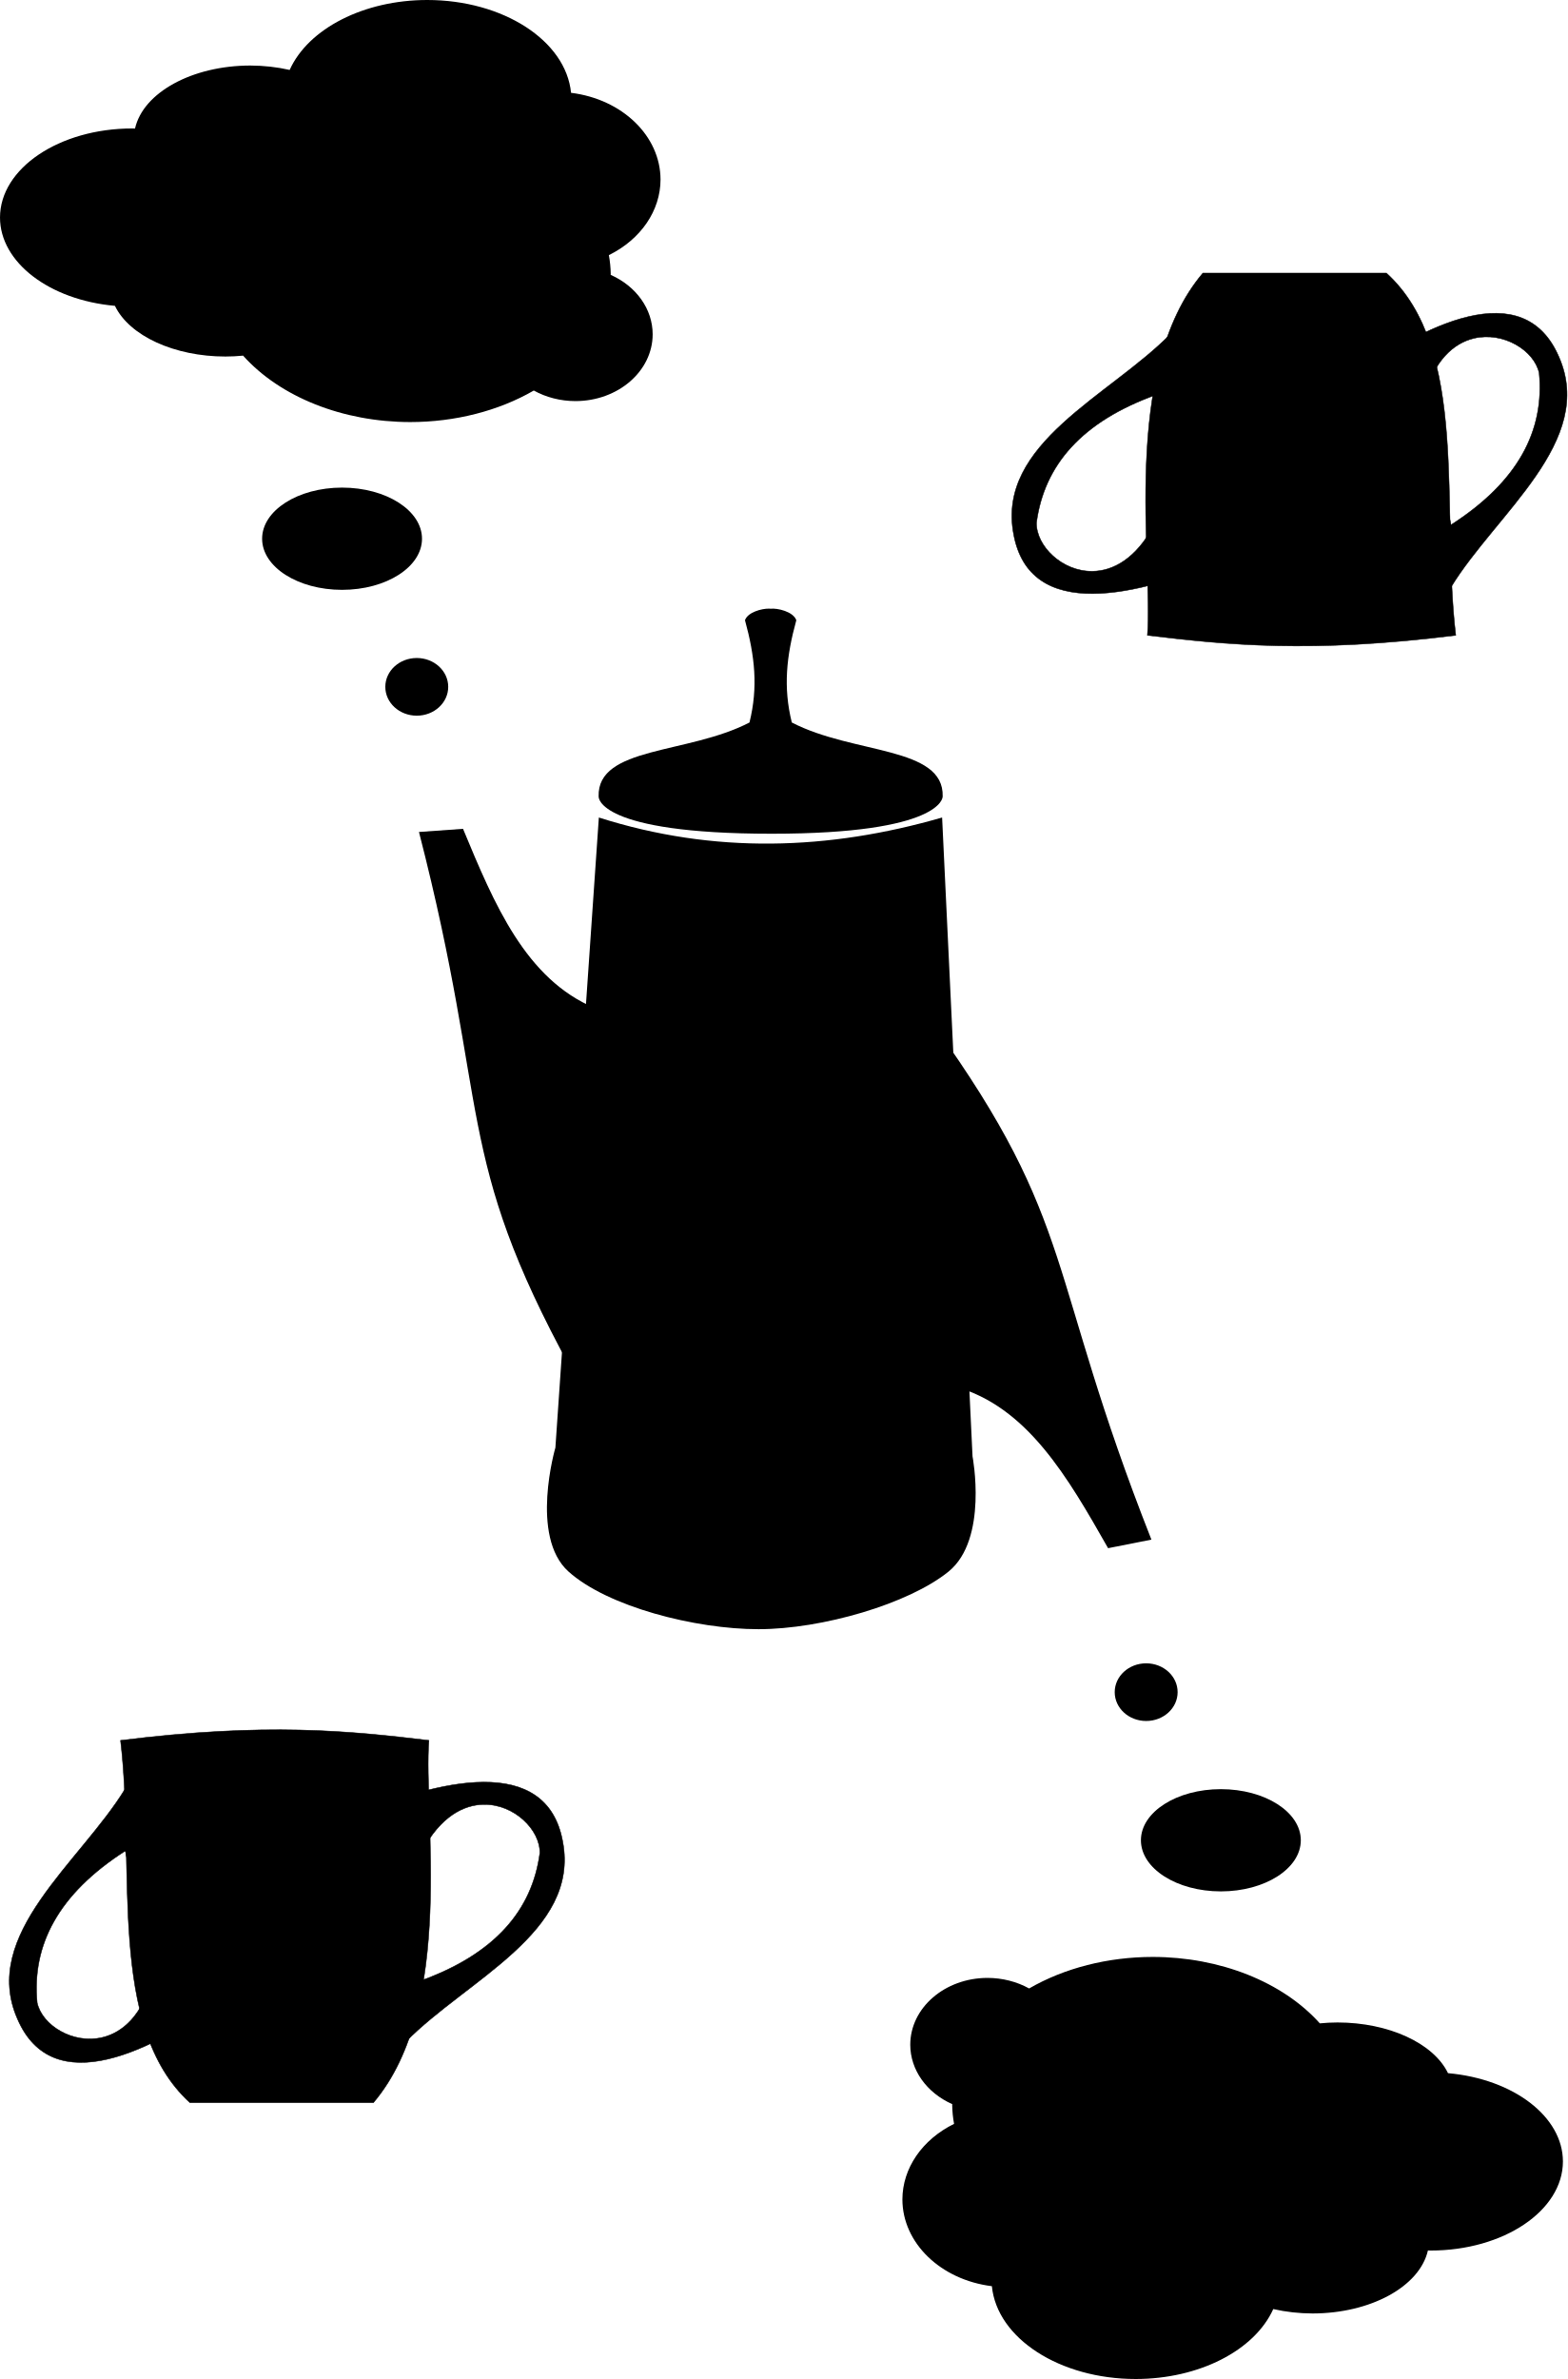
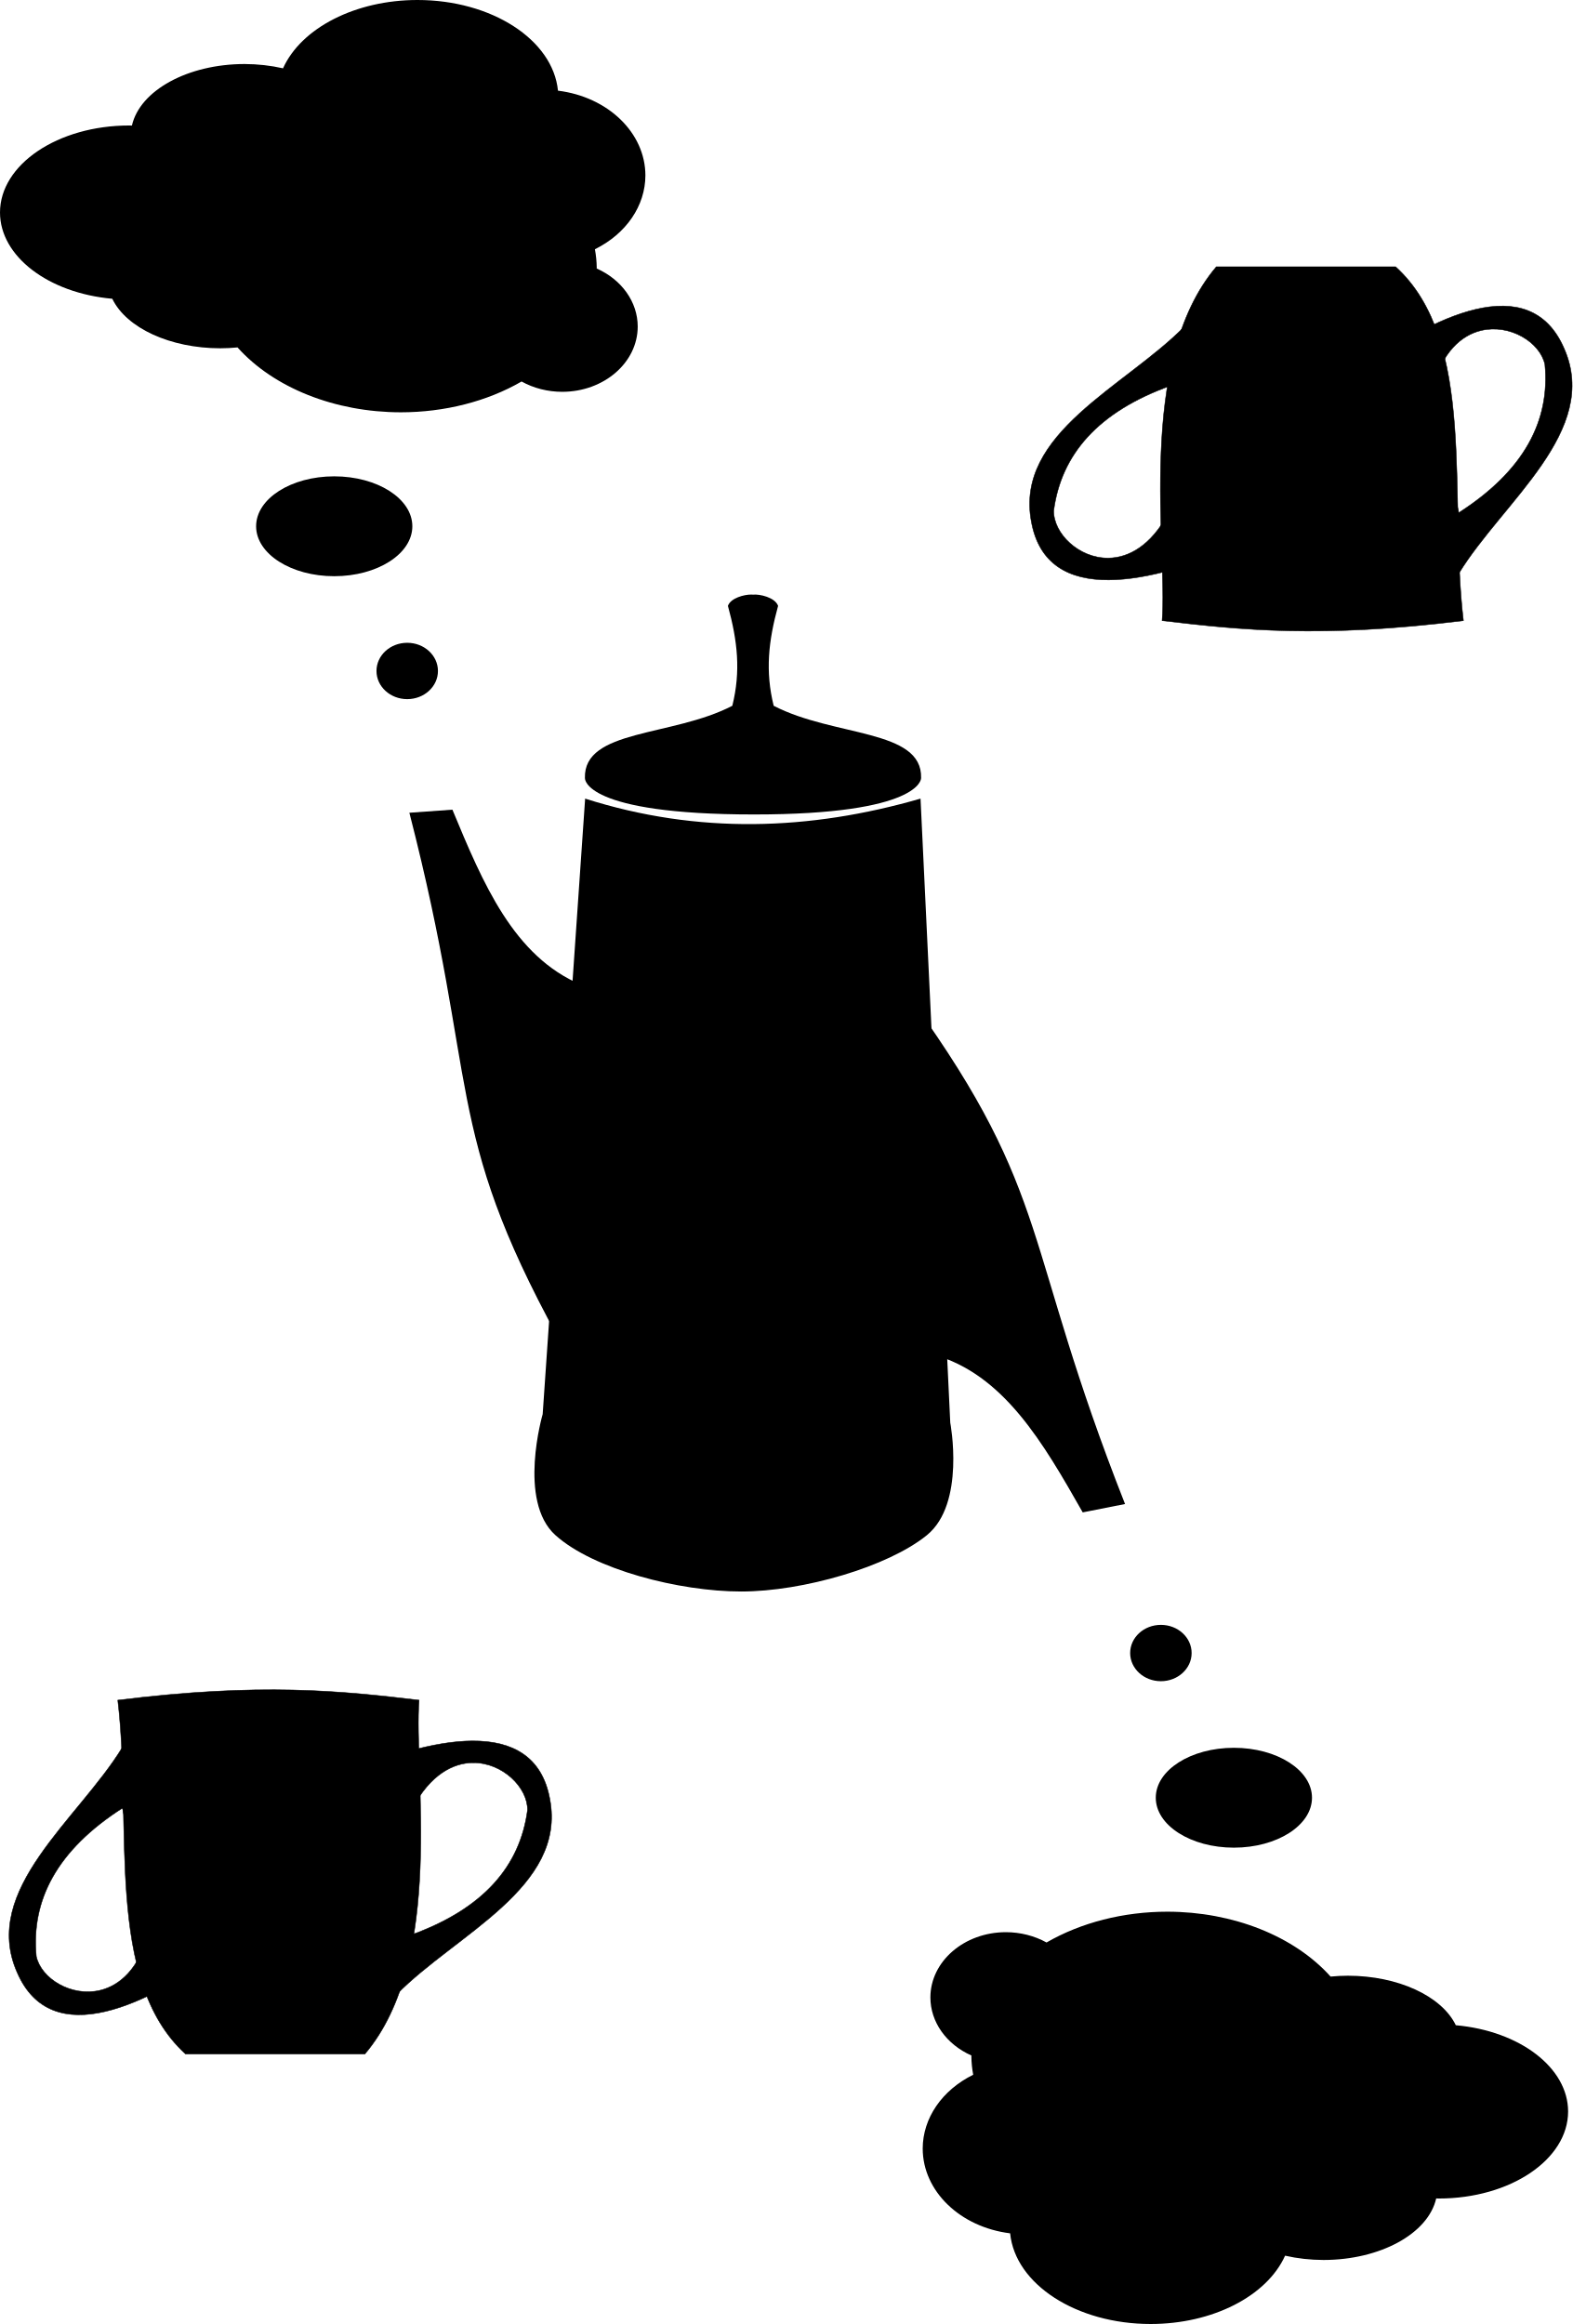
- <svg xmlns="http://www.w3.org/2000/svg" width="168.749mm" height="256.112mm" viewBox="0 0 597.928 907.484" id="svg2" version="1.1">
+ <svg xmlns="http://www.w3.org/2000/svg" width="42.333mm" height="62.575mm" viewBox="0 0 150 221.724" id="svg2" version="1.1">
  <defs id="defs4" />
-   <g id="layer1" transform="translate(-1,-148.3613)">
-     <path style="fill:#000000;fill-opacity:1;fill-rule:evenodd;stroke:none;stroke-width:1px;stroke-linecap:butt;stroke-linejoin:miter;stroke-opacity:1" d="M 229.468,460.207 212.89,700.578 c 0,0 -9.895,33.86 4.973,47.245 14.868,13.385 48.35,22 72.526,22 24.175,0 57.35,-9.651 72.526,-22 15.175,-12.349 9.117,-43.93 9.117,-43.93 l -11.604,-243.686 c -43.251,12.489 -86.854,14.034 -130.96,0 z" id="path3347" />
-     <path style="fill:#000000;fill-opacity:1;fill-rule:nonzero;stroke:none;stroke-width:1px;stroke-linecap:butt;stroke-linejoin:miter;stroke-opacity:1" d="m 294.403,380.525 c -2.793,-0.04 -8.093,1.338 -9.185,4.42 3.774,13.748 5.061,25.537 1.719,39.014 -23.492,12.207 -58.102,9.012 -57.56,28.223 l 0.034,0.192 c 0,0 -0.552,14.02 66.008,14.02 65.108,0 65.192,-14.02 65.192,-14.02 l 0.036,-0.192 c 0.542,-19.211 -34.069,-16.016 -57.562,-28.223 -3.342,-13.477 -2.055,-25.266 1.719,-39.014 -1.178,-3.327 -7.254,-4.669 -9.794,-4.383 -0.186,-0.021 -0.388,-0.034 -0.609,-0.037 z" id="path4149" />
-     <path style="fill:#000000;fill-opacity:1;fill-rule:evenodd;stroke:none;stroke-width:1px;stroke-linecap:butt;stroke-linejoin:miter;stroke-opacity:1" d="m 160.843,465.723 16.806,-1.2 c 11.922,28.739 23.909,57.399 50.418,68.424 L 218.864,670.596 C 173.909,588.337 188.27,572.349 160.843,465.723 Z" id="path4160" />
-     <g id="g4234">
+   <g id="layer1" transform="translate(-1,-834.1212)">
+     <path style="fill:#000000;fill-opacity:1;fill-rule:evenodd;stroke:none;stroke-width:1px;stroke-linecap:butt;stroke-linejoin:miter;stroke-opacity:1" d="m 56.821,910.314 -4.05,58.729 c 0,0 -2.418,8.273 1.215,11.543 3.633,3.27 11.813,5.375 17.72,5.375 5.907,0 14.012,-2.358 17.72,-5.375 3.708,-3.017 2.228,-10.733 2.228,-10.733 L 88.818,910.314 c -10.567,3.051 -21.221,3.429 -31.997,0 z" id="path3347" />
+     <path style="fill:#000000;fill-opacity:1;fill-rule:nonzero;stroke:none;stroke-width:1px;stroke-linecap:butt;stroke-linejoin:miter;stroke-opacity:1" d="m 72.687,890.845 c -0.683,-0.01 -1.977,0.327 -2.244,1.08 0.922,3.359 1.237,6.239 0.42,9.532 -5.74,2.982 -14.196,2.202 -14.063,6.896 l 0.008,0.047 c 0,0 -0.135,3.426 16.128,3.426 15.908,0 15.928,-3.426 15.928,-3.426 l 0.009,-0.047 c 0.132,-4.694 -8.324,-3.913 -14.064,-6.896 -0.817,-3.293 -0.502,-6.173 0.42,-9.532 -0.288,-0.813 -1.772,-1.141 -2.393,-1.071 -0.046,-0.005 -0.095,-0.008 -0.149,-0.009 z" id="path4149" />
+     <path style="fill:#000000;fill-opacity:1;fill-rule:evenodd;stroke:none;stroke-width:1px;stroke-linecap:butt;stroke-linejoin:miter;stroke-opacity:1" d="m 40.054,911.662 4.106,-0.293 c 2.913,7.022 5.842,14.024 12.318,16.718 l -2.249,33.631 C 43.246,941.62 46.755,937.713 40.054,911.662 Z" id="path4160" />
+     <g id="g4234" transform="matrix(0.2443281,0,0,0.2443281,0.7556719,797.8723)">
      <path id="path4167" d="M 164,148.361 A 55,38 0 0 0 111.506,175.039 44.5,28 0 0 0 96.5,173.361 44.5,28 0 0 0 52.504,197.395 50.5,34 0 0 0 51.5,197.361 50.5,34 0 0 0 1,231.361 50.5,34 0 0 0 44.844,265.027 44,27 0 0 0 87,284.361 44,27 0 0 0 93.742,284.023 76.5,56.5 0 0 0 157.5,309.361 76.5,56.5 0 0 0 204.648,297.334 29.5,25.5 0 0 0 220.5,301.361 29.5,25.5 0 0 0 250,275.861 29.5,25.5 0 0 0 233.977,253.205 76.5,56.5 0 0 0 234,252.861 76.5,56.5 0 0 0 233.285,245.688 40,33.5 0 0 0 253,216.861 40,33.5 0 0 0 218.865,183.766 55,38 0 0 0 164,148.361 Z" style="fill:#000000;fill-opacity:1;fill-rule:nonzero;stroke:none;stroke-width:1.6;stroke-linejoin:round;stroke-miterlimit:4;stroke-dasharray:none;stroke-dashoffset:0;stroke-opacity:1" />
      <ellipse ry="19.5" rx="30.5" cy="353.862" cx="131.5" id="path4181" style="fill:#000000;fill-opacity:1;fill-rule:nonzero;stroke:none;stroke-width:1.6;stroke-linejoin:round;stroke-miterlimit:4;stroke-dasharray:none;stroke-dashoffset:0;stroke-opacity:1" />
      <ellipse ry="11" rx="12" cy="410.362" cx="160" id="path4183" style="fill:#000000;fill-opacity:1;fill-rule:nonzero;stroke:none;stroke-width:1.6;stroke-linejoin:round;stroke-miterlimit:4;stroke-dasharray:none;stroke-dashoffset:0;stroke-opacity:1" />
    </g>
-     <path id="path4186" d="m 440.279,735.656 -16.529,3.268 C 408.369,711.879 392.933,684.919 365.265,677.253 l -7.874,-137.731 c 54.774,76.074 42.498,93.714 82.889,196.134 z" style="fill:#000000;fill-opacity:1;fill-rule:evenodd;stroke:none;stroke-width:1px;stroke-linecap:butt;stroke-linejoin:miter;stroke-opacity:1" />
-     <path style="fill:#000000;fill-opacity:1;fill-rule:evenodd;stroke:#000000;stroke-width:0.181px;stroke-linecap:butt;stroke-linejoin:miter;stroke-opacity:1" d="m 46.993,812.243 c 55.739,-6.93 87.092,-3.633 117.644,0 -2.252,28.111 10.39,100.97 -21.163,138.185 l -70.026,0 C 41.637,921.446 52.77,860.563 46.993,812.243 Z" id="path4217" />
-     <path style="fill:#000000;fill-opacity:1;fill-rule:evenodd;stroke:#000000;stroke-width:0.181px;stroke-linecap:butt;stroke-linejoin:miter;stroke-opacity:1" d="m 185.456,828.158 c -7.568,0.036 -16.044,1.542 -24.865,4.003 l -4.669,94.924 c 23.071,-23.47 66.367,-41.65 59.756,-76.251 -3.037,-16.663 -14.725,-22.75 -30.222,-22.676 z m 0.18,8.529 c 11.572,-0.118 21.443,9.644 21.327,18.505 -2.916,21.865 -17.164,38.613 -45.8,48.863 l 0.983,-49.796 c 6.857,-12.785 15.572,-17.491 23.49,-17.571 z" id="path4219" />
-     <path id="path4224" d="m 42.214,933.804 c 7.366,-1.738 15.286,-5.112 23.327,-9.495 L 48.733,830.769 c -17.199,28.058 -55.294,55.514 -41.068,87.74 6.708,15.552 19.466,18.854 34.549,15.296 z m -2.094,-8.27 c -11.249,2.718 -23.063,-4.573 -24.944,-13.232 -2.078,-21.961 8.037,-41.484 33.633,-57.914 l 10.245,48.741 c -3.805,14 -11.237,20.546 -18.934,22.406 z" style="fill:#000000;fill-opacity:1;fill-rule:evenodd;stroke:#000000;stroke-width:0.181px;stroke-linecap:butt;stroke-linejoin:miter;stroke-opacity:1" />
-     <g id="g4239" transform="matrix(-1,0,0,-1,598.2759,1204.206)">
+     <path id="path4186" d="m 108.328,977.614 -4.038,0.798 c -3.758,-6.608 -7.53,-13.195 -14.29,-15.068 l -1.924,-33.652 c 13.383,18.587 10.384,22.897 20.252,47.921 z" style="fill:#000000;fill-opacity:1;fill-rule:evenodd;stroke:none;stroke-width:1px;stroke-linecap:butt;stroke-linejoin:miter;stroke-opacity:1" />
+     <path style="fill:#000000;fill-opacity:1;fill-rule:evenodd;stroke:#000000;stroke-width:0.044px;stroke-linecap:butt;stroke-linejoin:miter;stroke-opacity:1" d="m 12.237,996.326 c 13.619,-1.693 21.279,-0.888 28.744,0 -0.55,6.868 2.539,24.67 -5.171,33.762 l -17.109,0 c -7.772,-7.081 -5.052,-21.956 -6.464,-33.762 z" id="path4217" />
+     <path style="fill:#000000;fill-opacity:1;fill-rule:evenodd;stroke:#000000;stroke-width:0.044px;stroke-linecap:butt;stroke-linejoin:miter;stroke-opacity:1" d="m 46.068,1000.215 c -1.849,0.01 -3.92,0.377 -6.075,0.978 l -1.141,23.193 c 5.637,-5.734 16.215,-10.176 14.6,-18.63 -0.742,-4.071 -3.598,-5.559 -7.384,-5.54 z m 0.044,2.084 c 2.827,-0.029 5.239,2.356 5.211,4.521 -0.713,5.342 -4.194,9.434 -11.19,11.938 l 0.24,-12.167 c 1.675,-3.124 3.805,-4.274 5.739,-4.293 z" id="path4219" />
+     <path id="path4224" d="m 11.07,1026.027 c 1.8,-0.425 3.735,-1.249 5.7,-2.32 l -4.107,-22.855 c -4.202,6.856 -13.51,13.564 -10.034,21.437 1.639,3.8 4.756,4.607 8.441,3.737 z m -0.512,-2.021 c -2.748,0.664 -5.635,-1.117 -6.094,-3.233 -0.508,-5.366 1.964,-10.136 8.217,-14.15 l 2.503,11.909 c -0.93,3.421 -2.746,5.02 -4.626,5.474 z" style="fill:#000000;fill-opacity:1;fill-rule:evenodd;stroke:#000000;stroke-width:0.044px;stroke-linecap:butt;stroke-linejoin:miter;stroke-opacity:1" />
+     <g id="g4239" transform="matrix(-0.2443281,0,0,-0.2443281,150.8406,1092.094)">
      <path style="fill:#000000;fill-opacity:1;fill-rule:nonzero;stroke:none;stroke-width:1.6;stroke-linejoin:round;stroke-miterlimit:4;stroke-dasharray:none;stroke-dashoffset:0;stroke-opacity:1" d="M 164,148.361 A 55,38 0 0 0 111.506,175.039 44.5,28 0 0 0 96.5,173.361 44.5,28 0 0 0 52.504,197.395 50.5,34 0 0 0 51.5,197.361 50.5,34 0 0 0 1,231.361 50.5,34 0 0 0 44.844,265.027 44,27 0 0 0 87,284.361 44,27 0 0 0 93.742,284.023 76.5,56.5 0 0 0 157.5,309.361 76.5,56.5 0 0 0 204.648,297.334 29.5,25.5 0 0 0 220.5,301.361 29.5,25.5 0 0 0 250,275.861 29.5,25.5 0 0 0 233.977,253.205 76.5,56.5 0 0 0 234,252.861 76.5,56.5 0 0 0 233.285,245.688 40,33.5 0 0 0 253,216.861 40,33.5 0 0 0 218.865,183.766 55,38 0 0 0 164,148.361 Z" id="path4241" />
      <ellipse style="fill:#000000;fill-opacity:1;fill-rule:nonzero;stroke:none;stroke-width:1.6;stroke-linejoin:round;stroke-miterlimit:4;stroke-dasharray:none;stroke-dashoffset:0;stroke-opacity:1" id="ellipse4243" cx="131.5" cy="353.862" rx="30.5" ry="19.5" />
      <ellipse style="fill:#000000;fill-opacity:1;fill-rule:nonzero;stroke:none;stroke-width:1.6;stroke-linejoin:round;stroke-miterlimit:4;stroke-dasharray:none;stroke-dashoffset:0;stroke-opacity:1" id="ellipse4245" cx="160" cy="410.362" rx="12" ry="11" />
    </g>
-     <g id="g4253" transform="matrix(-1,0,0,-1,987.8694,613.3062)">
+     <g id="g4253" transform="matrix(-0.2443281,0,0,-0.2443281,246.0292,947.7203)">
      <path style="fill:#000000;fill-opacity:1;fill-rule:evenodd;stroke:#000000;stroke-width:0.181px;stroke-linecap:butt;stroke-linejoin:miter;stroke-opacity:1" d="m 431.476,222.587 c 55.739,-6.93 87.092,-3.633 117.644,0 -2.252,28.111 10.39,100.97 -21.163,138.185 l -70.026,0 C 426.119,331.791 437.253,270.908 431.476,222.587 Z" id="path4247" />
      <path style="fill:#000000;fill-opacity:1;fill-rule:evenodd;stroke:#000000;stroke-width:0.181px;stroke-linecap:butt;stroke-linejoin:miter;stroke-opacity:1" d="m 569.939,238.503 c -7.568,0.036 -16.044,1.542 -24.865,4.003 l -4.669,94.924 c 23.071,-23.47 66.367,-41.65 59.756,-76.251 -3.037,-16.663 -14.725,-22.75 -30.222,-22.676 z m 0.18,8.529 c 11.572,-0.118 21.443,9.644 21.327,18.505 -2.916,21.865 -17.164,38.613 -45.8,48.863 l 0.983,-49.796 c 6.857,-12.785 15.572,-17.491 23.49,-17.571 z" id="path4249" />
      <path id="path4251" d="m 426.696,344.149 c 7.366,-1.738 15.286,-5.112 23.327,-9.495 l -16.808,-93.541 c -17.199,28.058 -55.294,55.514 -41.068,87.74 6.708,15.552 19.466,18.854 34.549,15.296 z m -2.094,-8.27 c -11.249,2.718 -23.063,-4.573 -24.944,-13.232 -2.078,-21.961 8.037,-41.484 33.633,-57.914 l 10.245,48.741 c -3.805,14 -11.237,20.546 -18.934,22.406 z" style="fill:#000000;fill-opacity:1;fill-rule:evenodd;stroke:#000000;stroke-width:0.181px;stroke-linecap:butt;stroke-linejoin:miter;stroke-opacity:1" />
    </g>
  </g>
</svg>
